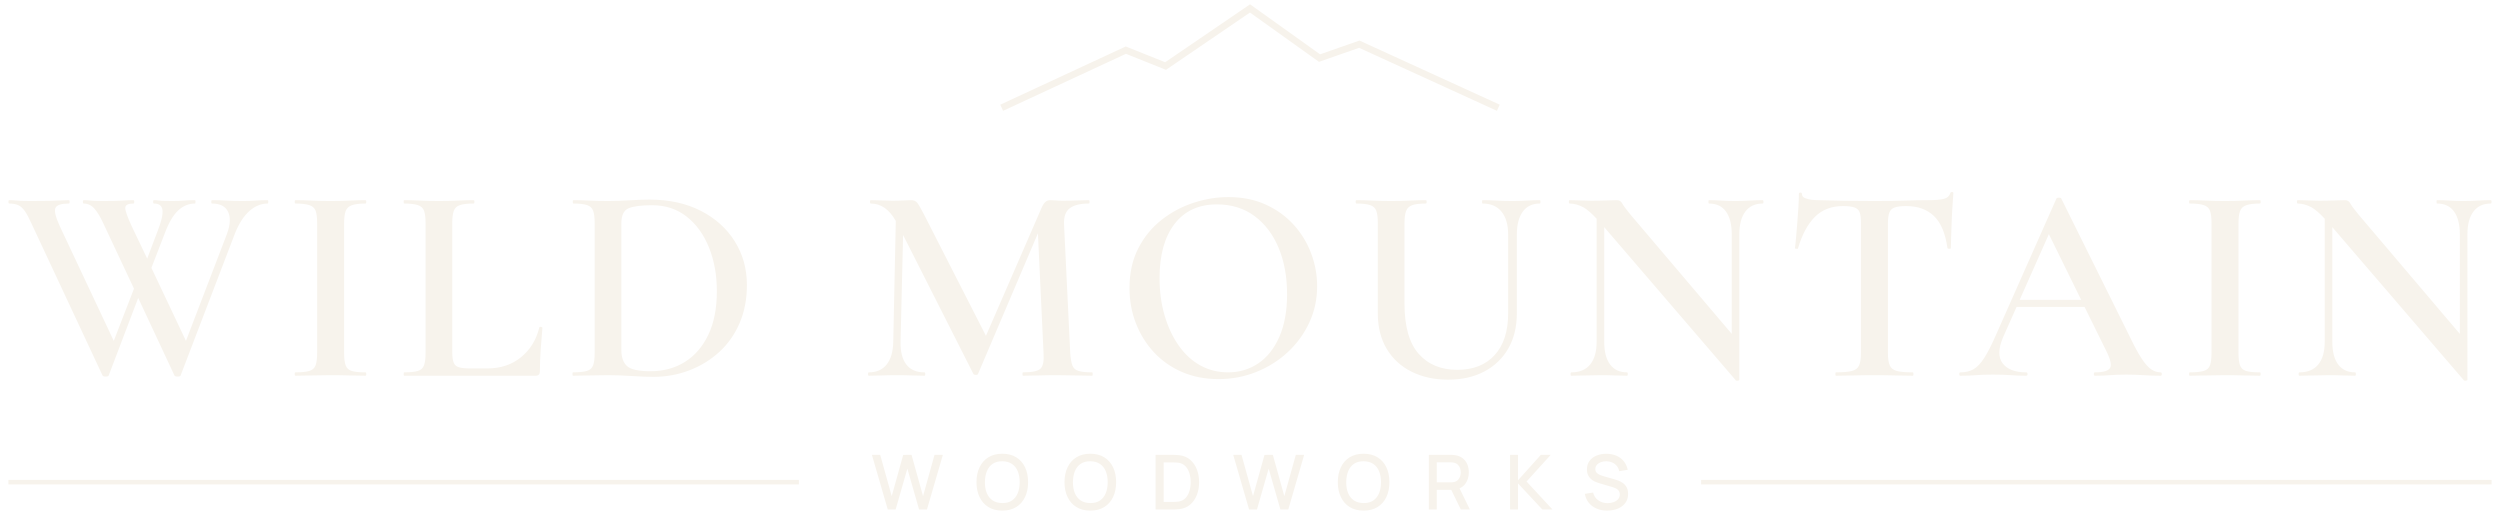
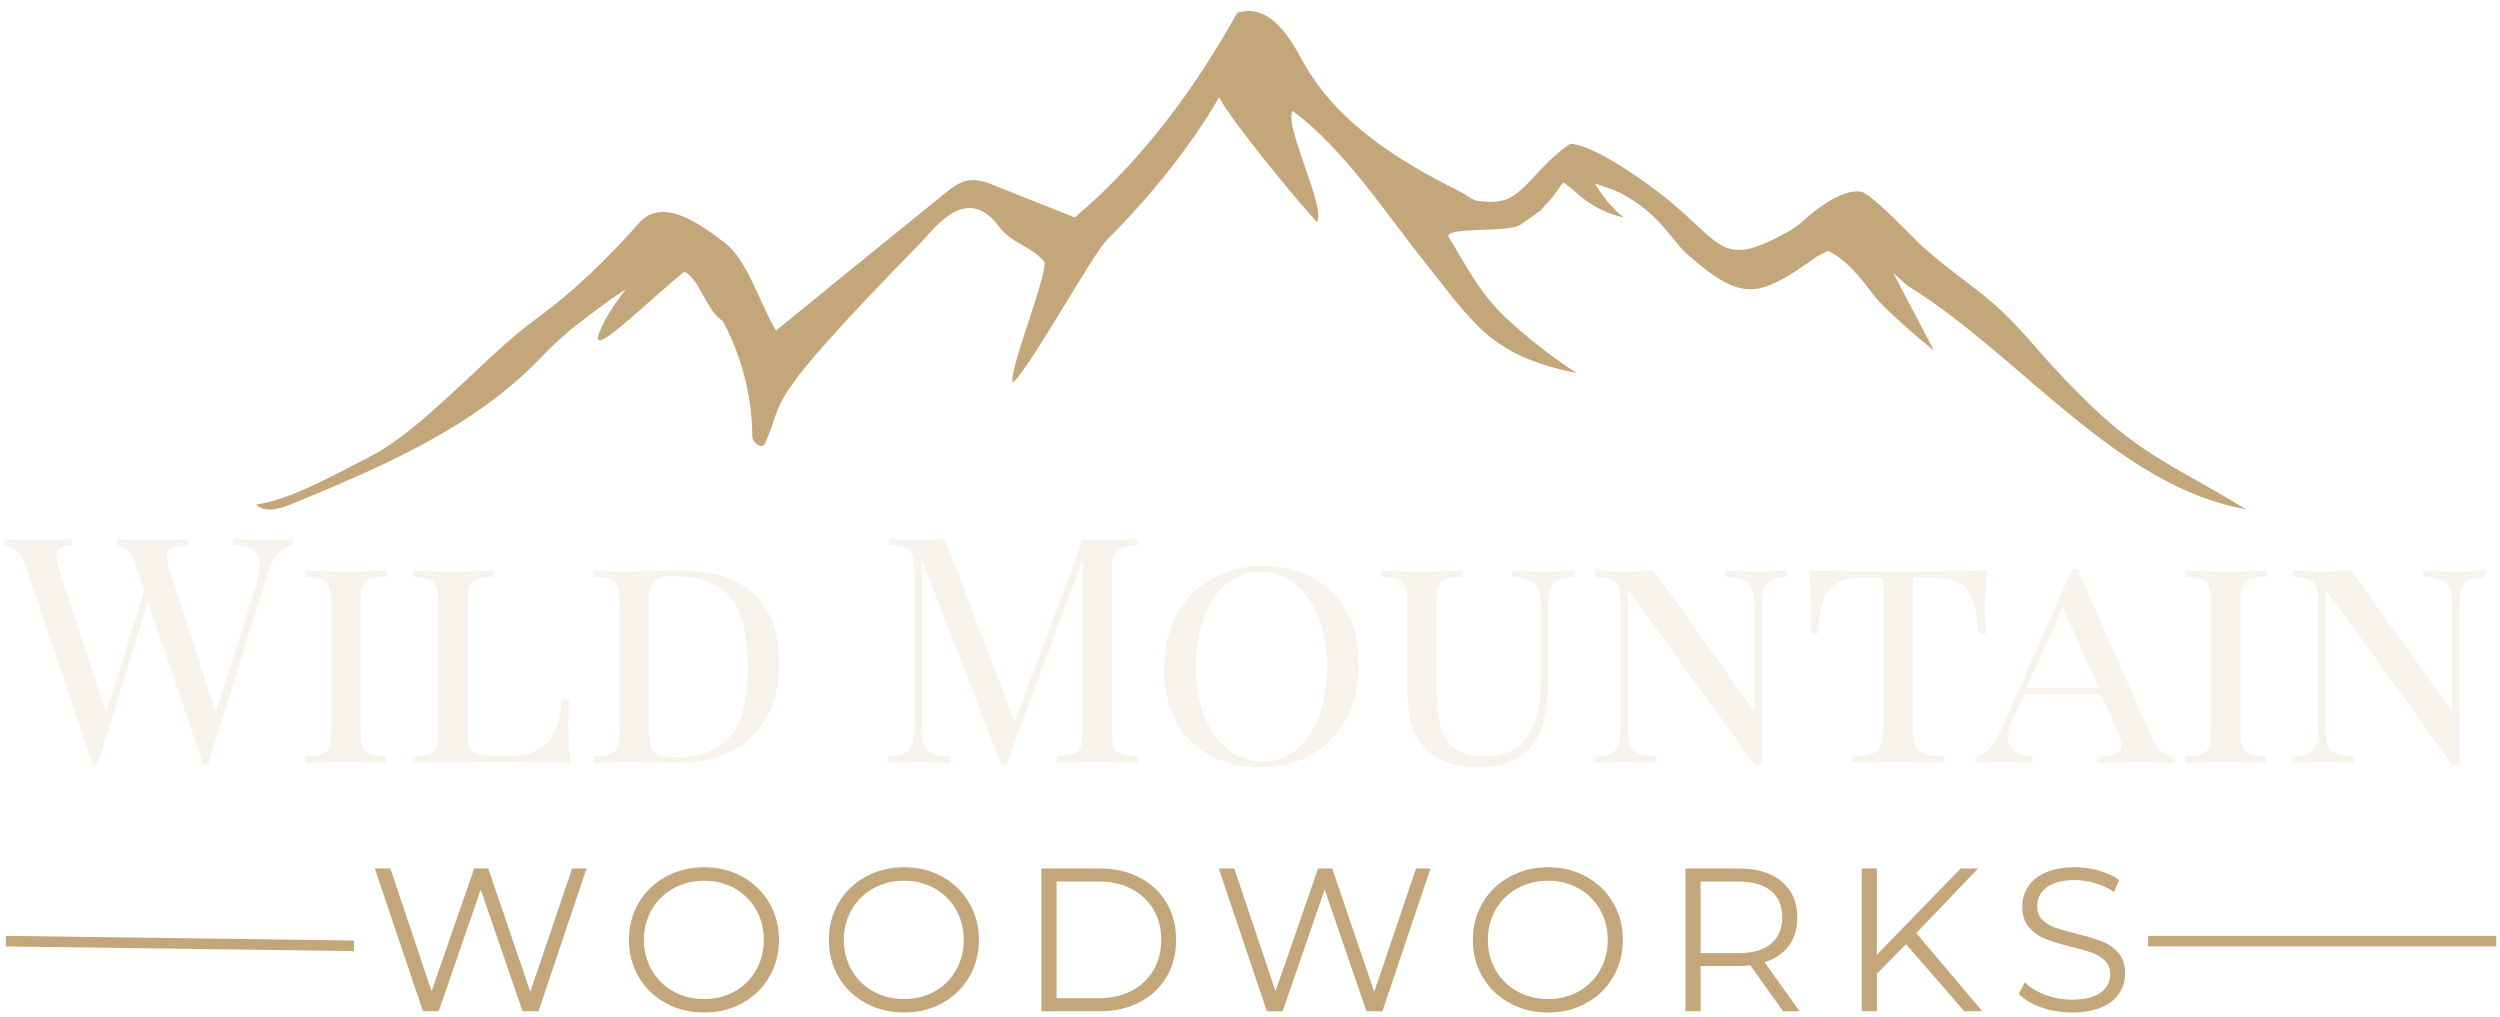
- <svg xmlns="http://www.w3.org/2000/svg" viewBox="-3 -3 890.00 184.78" role="img" aria-label="Wild Mountain Woodworks">
-   <path d="M353.60 35.36 L397.80 14.85 L411.94 20.51 L442.00 0.00 L466.75 17.68 L480.90 12.73 L530.40 35.36" fill="none" stroke="#F7F3EC" stroke-width="2.4" stroke-linejoin="miter" />
-   <path d="M0 168.65 L281.40 168.65" fill="none" stroke="#F7F3EC" stroke-width="1.6" stroke-linejoin="miter" />
-   <path d="M602.60 168.65 L884.00 168.65" fill="none" stroke="#F7F3EC" stroke-width="1.6" stroke-linejoin="miter" />
-   <path d="M92.3 68.26L92.3 68.26Q92.5 68.26 92.5 68.86Q92.5 69.46 92.3 69.46L92.3 69.46Q88.8 69.46 85.8 72.11Q82.8 74.76 80.7 79.96L80.7 79.96L61.3 130.66Q61.2 131.06 60.25 131.06Q59.3 131.06 59.1 130.66L59.1 130.66L46.2 103.06L35.7 130.66Q35.6 131.06 34.65 131.06Q33.7 131.06 33.5 130.66L33.5 130.66L8.2 76.56Q6.9 73.66 5.85 72.16Q4.8 70.66 3.55 70.06Q2.3 69.46 0.3 69.46L0.3 69.46Q0 69.46 0 68.86Q0 68.26 0.3 68.26L0.3 68.26Q1.6 68.26 2.45 68.36Q3.3 68.46 4.55 68.51Q5.8 68.56 7.9 68.56L7.9 68.56Q11.9 68.56 14.35 68.51Q16.8 68.46 18.5 68.36Q20.2 68.26 21.5 68.26L21.5 68.26Q21.8 68.26 21.8 68.86Q21.8 69.46 21.5 69.46L21.5 69.46Q17.5 69.46 16.75 71.01Q16 72.56 18.3 77.56L18.3 77.56L37.5 118.36L44.7 99.76L33.8 76.56Q32.2 73.06 30.6 71.26Q29 69.46 26.8 69.46L26.8 69.46Q26.5 69.46 26.5 68.86Q26.5 68.26 26.8 68.26L26.8 68.26Q27.9 68.26 28.75 68.36Q29.6 68.46 30.65 68.51Q31.7 68.56 33.6 68.56L33.6 68.56Q38.4 68.56 40.65 68.41Q42.9 68.26 44.5 68.26L44.5 68.26Q44.8 68.26 44.8 68.86Q44.8 69.46 44.5 69.46L44.5 69.46Q41.7 69.46 41.6 70.91Q41.5 72.36 43.9 77.56L43.9 77.56L49.4 89.06L53 79.56Q55.1 74.26 54.85 71.86Q54.6 69.46 51.8 69.46L51.8 69.46Q51.5 69.46 51.5 68.86Q51.5 68.26 51.8 68.26L51.8 68.26Q52.8 68.26 53.25 68.36Q53.7 68.46 54.7 68.51Q55.7 68.56 58.3 68.56Q60.9 68.56 62.5 68.41Q64.1 68.26 66.4 68.26L66.4 68.26Q66.6 68.26 66.6 68.86Q66.6 69.46 66.4 69.46L66.4 69.46Q63.1 69.46 60.45 71.91Q57.8 74.36 55.7 79.96L55.7 79.96L50.9 92.36L63.2 118.36L77.8 80.26Q79.6 75.36 78.2 72.41Q76.8 69.46 72.5 69.46L72.5 69.46Q72.2 69.46 72.2 68.86Q72.2 68.26 72.5 68.26L72.5 68.26Q75.1 68.26 77.45 68.41Q79.8 68.56 83.4 68.56L83.4 68.56Q86.2 68.56 88 68.41Q89.8 68.26 92.3 68.26M119.5 76.56L119.5 122.66Q119.5 125.56 120.05 127.06Q120.6 128.56 122.2 129.06Q123.8 129.56 127.1 129.56L127.1 129.56Q127.4 129.56 127.4 130.16Q127.4 130.76 127.1 130.76L127.1 130.76Q124.6 130.76 121.5 130.66Q118.4 130.56 114.6 130.56L114.6 130.56Q111.1 130.56 107.9 130.66Q104.7 130.76 102.2 130.76L102.2 130.76Q101.9 130.76 101.9 130.16Q101.9 129.56 102.2 129.56L102.2 129.56Q105.4 129.56 107.1 129.06Q108.8 128.56 109.35 127.06Q109.9 125.56 109.9 122.66L109.9 122.66L109.9 76.36Q109.9 73.46 109.35 72.01Q108.8 70.56 107.1 70.01Q105.4 69.46 102.2 69.46L102.2 69.46Q101.9 69.46 101.9 68.86Q101.9 68.26 102.2 68.26L102.2 68.26Q104.7 68.26 107.9 68.41Q111.1 68.56 114.6 68.56L114.6 68.56Q118.4 68.56 121.55 68.41Q124.7 68.26 127.1 68.26L127.1 68.26Q127.4 68.26 127.4 68.86Q127.4 69.46 127.1 69.46L127.1 69.46Q123.9 69.46 122.25 70.06Q120.6 70.66 120.05 72.16Q119.5 73.66 119.5 76.56L119.5 76.56M158 76.46L158 76.46L158 122.26Q158 124.76 158.5 126.06Q159 127.36 160.4 127.76Q161.8 128.16 164.5 128.16L164.5 128.16L170.5 128.16Q177.6 128.16 182.5 124.16Q187.4 120.16 189 113.56L189 113.56Q189.1 113.26 189.6 113.36Q190.1 113.46 190.1 113.76L190.1 113.76Q189.8 116.86 189.5 121.21Q189.2 125.56 189.2 129.26L189.2 129.26Q189.2 130.76 187.7 130.76L187.7 130.76L140.9 130.76Q140.7 130.76 140.7 130.16Q140.7 129.56 140.9 129.56L140.9 129.56Q144.1 129.56 145.75 129.06Q147.4 128.56 147.95 127.06Q148.5 125.56 148.5 122.66L148.5 122.66L148.5 76.36Q148.5 73.46 147.95 72.01Q147.4 70.56 145.75 70.01Q144.1 69.46 140.9 69.46L140.9 69.46Q140.7 69.46 140.7 68.86Q140.7 68.26 140.9 68.26L140.9 68.26Q143.3 68.26 146.5 68.41Q149.7 68.56 153.2 68.56L153.2 68.56Q156.9 68.56 160.05 68.41Q163.2 68.26 165.6 68.26L165.6 68.26Q165.9 68.26 165.9 68.86Q165.9 69.46 165.6 69.46L165.6 69.46Q162.4 69.46 160.75 70.01Q159.1 70.56 158.55 72.06Q158 73.56 158 76.46M229.6 131.16L229.6 131.16Q226.5 131.16 221.9 130.86Q217.3 130.56 213.5 130.56L213.5 130.56Q209.9 130.56 206.7 130.66Q203.5 130.76 201 130.76L201 130.76Q200.8 130.76 200.8 130.16Q200.8 129.56 201 129.56L201 129.56Q204.2 129.56 205.9 129.06Q207.6 128.56 208.15 127.06Q208.7 125.56 208.7 122.66L208.7 122.66L208.7 76.36Q208.7 73.46 208.15 72.01Q207.6 70.56 206 70.01Q204.4 69.46 201.1 69.46L201.1 69.46Q200.9 69.46 200.9 68.86Q200.9 68.26 201.1 68.26L201.1 68.26Q203.7 68.26 206.8 68.41Q209.9 68.56 213.5 68.56L213.5 68.56Q217 68.56 221.15 68.31Q225.3 68.06 228.2 68.06L228.2 68.06Q238.7 68.06 246.5 72.06Q254.3 76.06 258.6 82.96Q262.9 89.86 262.9 98.46L262.9 98.46Q262.9 105.96 260.3 112.01Q257.7 118.06 253.05 122.31Q248.4 126.56 242.35 128.86Q236.3 131.16 229.6 131.16M228.6 129.16L228.6 129.16Q235.5 129.16 240.8 125.86Q246.1 122.56 249.15 116.21Q252.2 109.86 252.2 100.66L252.2 100.66Q252.2 92.06 249.4 85.11Q246.6 78.16 241.45 74.11Q236.3 70.06 229.2 70.06L229.2 70.06Q223.3 70.06 220.75 71.16Q218.2 72.26 218.2 76.56L218.2 76.56L218.2 121.56Q218.2 125.46 220.2 127.31Q222.2 129.16 228.6 129.16M315 118.66L315 118.66L315.9 75.66Q312.4 69.46 307 69.46L307 69.46Q306.7 69.46 306.7 68.86Q306.7 68.26 307 68.26L307 68.26Q308.9 68.26 311.05 68.36Q313.2 68.46 314.7 68.46L314.7 68.46Q316.9 68.46 318.65 68.36Q320.4 68.26 321.4 68.26L321.4 68.26Q322.8 68.26 323.55 69.21Q324.3 70.16 326 73.46L326 73.46L348 116.56L367.9 70.76Q368.5 69.46 369.2 68.86Q369.9 68.26 370.9 68.26L370.9 68.26Q371.8 68.26 372.85 68.36Q373.9 68.46 375.4 68.46L375.4 68.46Q378.4 68.46 380.5 68.36Q382.6 68.26 384.6 68.26L384.6 68.26Q384.9 68.26 384.9 68.86Q384.9 69.46 384.6 69.46L384.6 69.46Q380 69.46 377.8 71.16Q375.6 72.86 375.8 76.96L375.8 76.96L378 122.66Q378.2 125.56 378.75 127.06Q379.3 128.56 380.95 129.06Q382.6 129.56 385.8 129.56L385.8 129.56Q386 129.56 386 130.16Q386 130.76 385.8 130.76L385.8 130.76Q383.2 130.76 380 130.66Q376.8 130.56 373.3 130.56Q369.8 130.56 366.75 130.66Q363.7 130.76 361.2 130.76L361.2 130.76Q361 130.76 361 130.16Q361 129.56 361.2 129.56L361.2 129.56Q366 129.56 367.4 128.26Q368.8 126.96 368.5 122.66L368.5 122.66L366.5 80.06L345.2 130.06Q345.1 130.46 344.4 130.46Q343.7 130.46 343.5 130.06L343.5 130.06L318.5 80.66L317.6 118.66Q317.5 123.96 319.65 126.76Q321.8 129.56 326.1 129.56L326.1 129.56Q326.4 129.56 326.4 130.16Q326.4 130.76 326.1 130.76L326.1 130.76Q323.9 130.76 321.6 130.66Q319.3 130.56 316.4 130.56L316.4 130.56Q313.4 130.56 310.95 130.66Q308.5 130.76 306.3 130.76L306.3 130.76Q306 130.76 306 130.16Q306 129.56 306.3 129.56L306.3 129.56Q310.4 129.56 312.65 126.76Q314.9 123.96 315 118.66M430.8 131.96L430.8 131.96Q423.6 131.96 417.75 129.41Q411.9 126.86 407.75 122.36Q403.6 117.86 401.35 112.01Q399.1 106.16 399.1 99.56L399.1 99.56Q399.1 91.46 402.25 85.36Q405.4 79.26 410.6 75.21Q415.8 71.16 422 69.16Q428.2 67.16 434.3 67.16L434.3 67.16Q441.7 67.16 447.55 69.81Q453.4 72.46 457.5 76.96Q461.6 81.46 463.75 87.16Q465.9 92.86 465.9 98.86L465.9 98.86Q465.9 105.86 463.1 111.86Q460.3 117.86 455.45 122.36Q450.6 126.86 444.25 129.41Q437.9 131.96 430.8 131.96M434.2 129.56L434.2 129.56Q440.2 129.56 444.95 126.36Q449.7 123.16 452.45 116.91Q455.2 110.66 455.2 101.76L455.2 101.76Q455.2 92.46 452.2 85.26Q449.2 78.06 443.6 73.91Q438 69.76 430.2 69.76L430.2 69.76Q420.5 69.76 415.15 76.71Q409.8 83.66 409.8 95.96L409.8 95.96Q409.8 103.16 411.6 109.31Q413.4 115.46 416.65 120.06Q419.9 124.66 424.35 127.11Q428.8 129.56 434.2 129.56M533.9 108.56L533.9 80.46Q533.9 75.26 531.55 72.36Q529.2 69.46 524.8 69.46L524.8 69.46Q524.6 69.46 524.6 68.86Q524.6 68.26 524.8 68.26L524.8 68.26Q527.3 68.26 529.85 68.41Q532.4 68.56 535.4 68.56L535.4 68.56Q538 68.56 540.55 68.41Q543.1 68.26 545.2 68.26L545.2 68.26Q545.4 68.26 545.4 68.86Q545.4 69.46 545.2 69.46L545.2 69.46Q541.2 69.46 539.1 72.36Q537 75.26 537 80.46L537 80.46L537 108.46Q537 115.76 533.95 121.06Q530.9 126.36 525.4 129.26Q519.9 132.16 512.5 132.16L512.5 132.16Q505.2 132.16 499.5 129.31Q493.8 126.46 490.65 121.16Q487.5 115.86 487.5 108.56L487.5 108.56L487.5 76.36Q487.5 73.46 486.95 72.01Q486.4 70.56 484.75 70.01Q483.1 69.46 479.9 69.46L479.9 69.46Q479.6 69.46 479.6 68.86Q479.6 68.26 479.9 68.26L479.9 68.26Q482.4 68.26 485.55 68.41Q488.7 68.56 492.2 68.56L492.2 68.56Q495.9 68.56 499 68.41Q502.1 68.26 504.6 68.26L504.6 68.26Q504.9 68.26 504.9 68.86Q504.9 69.46 504.6 69.46L504.6 69.46Q501.3 69.46 499.7 70.06Q498.1 70.66 497.55 72.16Q497 73.66 497 76.56L497 76.56L497 105.06Q497 117.26 502.05 122.96Q507.1 128.66 515.8 128.66L515.8 128.66Q524.3 128.66 529.1 123.41Q533.9 118.16 533.9 108.56L533.9 108.56M565.4 118.66L565.4 118.66L565.4 74.86Q562.8 72.06 560.8 70.86L560.8 70.86Q558.2 69.46 555.8 69.46L555.8 69.46Q555.5 69.46 555.5 68.86Q555.5 68.26 555.8 68.26L555.8 68.26Q557.7 68.26 559.7 68.36Q561.7 68.46 563.4 68.46L563.4 68.46Q566.4 68.46 568.85 68.36Q571.3 68.26 572.6 68.26Q573.9 68.26 574.5 69.41Q575.1 70.56 577.5 73.46L577.5 73.46L613.5 115.86L613.5 80.46Q613.5 75.16 611.45 72.31Q609.4 69.46 605.4 69.46L605.4 69.46Q605.2 69.46 605.2 68.86Q605.2 68.26 605.4 68.26L605.4 68.26Q607.5 68.26 609.8 68.41Q612.1 68.56 614.8 68.56L614.8 68.56Q617.4 68.56 619.9 68.41Q622.4 68.26 624.5 68.26L624.5 68.26Q624.8 68.26 624.8 68.86Q624.8 69.46 624.5 69.46L624.5 69.46Q620.5 69.46 618.35 72.31Q616.2 75.16 616.2 80.46L616.2 80.46L616.2 132.16Q616.2 132.46 615.7 132.51Q615.2 132.56 615 132.46L615 132.46L568.1 77.86L568.1 118.66Q568.1 123.96 570.2 126.76Q572.3 129.56 576.2 129.56L576.2 129.56Q576.5 129.56 576.5 130.16Q576.5 130.76 576.2 130.76L576.2 130.76Q574.1 130.76 571.85 130.66Q569.6 130.56 566.9 130.56L566.9 130.56Q564 130.56 561.35 130.66Q558.7 130.76 556.4 130.76L556.4 130.76Q556.1 130.76 556.1 130.16Q556.1 129.56 556.4 129.56L556.4 129.56Q560.8 129.56 563.1 126.76Q565.4 123.96 565.4 118.66M653.1 70.36L653.1 70.36Q647 70.36 643.15 74.16Q639.3 77.96 637.1 85.36L637.1 85.36Q637.1 85.46 637.1 85.46L637.1 85.46Q637 85.66 636.6 85.56L636.6 85.56Q636 85.56 636 85.36L636 85.36Q636.2 83.96 636.4 81.51Q636.6 79.06 636.85 76.16Q637.1 73.26 637.25 70.51Q637.4 67.76 637.4 66.06L637.4 66.06Q637.4 65.56 637.95 65.56Q638.5 65.56 638.5 66.06L638.5 66.06Q638.5 67.06 639.55 67.51Q640.6 67.96 641.9 68.11Q643.2 68.26 644.1 68.26L644.1 68.26Q652.7 68.56 664.2 68.56L664.2 68.56Q671.3 68.56 675.45 68.41Q679.6 68.26 683.5 68.26L683.5 68.26Q687.1 68.26 688.95 67.81Q690.8 67.36 691.3 65.76L691.3 65.76Q691.4 65.36 691.9 65.36Q692.4 65.36 692.4 65.76L692.4 65.76Q692.3 67.36 692.1 70.11Q691.9 72.86 691.8 75.91Q691.7 78.96 691.6 81.51Q691.5 84.06 691.5 85.36L691.5 85.36Q691.5 85.56 690.95 85.56Q690.4 85.56 690.3 85.36L690.3 85.36Q689.2 77.46 685.5 73.91Q681.8 70.36 675.6 70.36L675.6 70.36Q672.9 70.36 671.5 70.86Q670.1 71.36 669.6 72.71Q669.1 74.06 669.1 76.56L669.1 76.56L669.1 122.66Q669.1 125.56 669.75 127.06Q670.4 128.56 672.25 129.06Q674.1 129.56 677.9 129.56L677.9 129.56Q678.2 129.56 678.2 130.16Q678.2 130.76 677.9 130.76L677.9 130.76Q675.2 130.76 671.75 130.66Q668.3 130.56 664.2 130.56L664.2 130.56Q660.3 130.56 656.9 130.66Q653.5 130.76 650.6 130.76L650.6 130.76Q650.4 130.76 650.4 130.16Q650.4 129.56 650.6 129.56L650.6 129.56Q654.4 129.56 656.3 129.06Q658.2 128.56 658.85 127.06Q659.5 125.56 659.5 122.66L659.5 122.66L659.5 76.36Q659.5 73.86 659.05 72.61Q658.6 71.36 657.2 70.86Q655.8 70.36 653.1 70.36M766.2 129.56L766.2 129.56Q766.6 129.56 766.6 130.16Q766.6 130.76 766.2 130.76L766.2 130.76Q763.2 130.76 760.05 130.56Q756.9 130.36 754 130.36L754 130.36Q750.7 130.36 748.25 130.56Q745.8 130.76 742.8 130.76L742.8 130.76Q742.4 130.76 742.4 130.16Q742.4 129.56 742.8 129.56L742.8 129.56Q747.3 129.56 748.2 127.96Q749.1 126.36 746.7 121.66L746.7 121.66L739.1 106.26L714.9 106.26L710.1 117.06Q707.5 123.16 709.95 126.36Q712.4 129.56 718.3 129.56L718.3 129.56Q718.8 129.56 718.8 130.16Q718.8 130.76 718.3 130.76L718.3 130.76Q715.3 130.76 712.8 130.56Q710.3 130.36 706.5 130.36Q702.7 130.36 700.45 130.56Q698.2 130.76 694.9 130.76L694.9 130.76Q694.5 130.76 694.5 130.16Q694.5 129.56 694.9 129.56L694.9 129.56Q697.6 129.56 699.55 128.46Q701.5 127.36 703.4 124.41Q705.3 121.46 707.6 116.16L707.6 116.16L729.1 67.66Q729.3 67.36 730 67.36Q730.7 67.36 730.8 67.66L730.8 67.66L755.3 117.06Q757.6 121.86 759.4 124.61Q761.2 127.36 762.8 128.46Q764.4 129.56 766.2 129.56M716 103.76L737.9 103.76L726.4 80.36L716 103.76M793.9 76.56L793.9 122.66Q793.9 125.56 794.45 127.06Q795 128.56 796.6 129.06Q798.2 129.56 801.5 129.56L801.5 129.56Q801.8 129.56 801.8 130.16Q801.8 130.76 801.5 130.76L801.5 130.76Q799 130.76 795.9 130.66Q792.8 130.56 789 130.56L789 130.56Q785.5 130.56 782.3 130.66Q779.1 130.76 776.6 130.76L776.6 130.76Q776.3 130.76 776.3 130.16Q776.3 129.56 776.6 129.56L776.6 129.56Q779.8 129.56 781.5 129.06Q783.2 128.56 783.75 127.06Q784.3 125.56 784.3 122.66L784.3 122.66L784.3 76.36Q784.3 73.46 783.75 72.01Q783.2 70.56 781.5 70.01Q779.8 69.46 776.6 69.46L776.6 69.46Q776.3 69.46 776.3 68.86Q776.3 68.26 776.6 68.26L776.6 68.26Q779.1 68.26 782.3 68.41Q785.5 68.56 789 68.56L789 68.56Q792.8 68.56 795.95 68.41Q799.1 68.26 801.5 68.26L801.5 68.26Q801.8 68.26 801.8 68.86Q801.8 69.46 801.5 69.46L801.5 69.46Q798.3 69.46 796.65 70.06Q795 70.66 794.45 72.16Q793.9 73.66 793.9 76.56L793.9 76.56M824.6 118.66L824.6 118.66L824.6 74.86Q822 72.06 820 70.86L820 70.86Q817.4 69.46 815 69.46L815 69.46Q814.7 69.46 814.7 68.86Q814.7 68.26 815 68.26L815 68.26Q816.9 68.26 818.9 68.36Q820.9 68.46 822.6 68.46L822.6 68.46Q825.6 68.46 828.05 68.36Q830.5 68.26 831.8 68.26Q833.1 68.26 833.7 69.41Q834.3 70.56 836.7 73.46L836.7 73.46L872.7 115.86L872.7 80.46Q872.7 75.16 870.65 72.31Q868.6 69.46 864.6 69.46L864.6 69.46Q864.4 69.46 864.4 68.86Q864.4 68.26 864.6 68.26L864.6 68.26Q866.7 68.26 869 68.41Q871.3 68.56 874 68.56L874 68.56Q876.6 68.56 879.1 68.41Q881.6 68.26 883.7 68.26L883.7 68.26Q884 68.26 884 68.86Q884 69.46 883.7 69.46L883.7 69.46Q879.7 69.46 877.55 72.31Q875.4 75.16 875.4 80.46L875.4 80.46L875.4 132.16Q875.4 132.46 874.9 132.51Q874.4 132.56 874.2 132.46L874.2 132.46L827.3 77.86L827.3 118.66Q827.3 123.96 829.4 126.76Q831.5 129.56 835.4 129.56L835.4 129.56Q835.7 129.56 835.7 130.16Q835.7 130.76 835.4 130.76L835.4 130.76Q833.3 130.76 831.05 130.66Q828.8 130.56 826.1 130.56L826.1 130.56Q823.2 130.56 820.55 130.66Q817.9 130.76 815.6 130.76L815.6 130.76Q815.3 130.76 815.3 130.16Q815.3 129.56 815.6 129.56L815.6 129.56Q820 129.56 822.3 126.76Q824.6 123.96 824.6 118.66" fill="#F7F3EC" />
-   <path d="M315.85 178.37L313.04 178.37L307.4 158.93L310.35 158.93L314.45 173.63L318.54 158.95L321.51 158.93L325.6 173.63L329.69 158.93L332.66 158.93L327 178.37L324.19 178.37L320.02 163.83L315.85 178.37M353.82 178.78L353.82 178.78Q350.91 178.78 348.86 177.5Q346.8 176.23 345.72 173.94Q344.63 171.66 344.63 168.65L344.63 168.65Q344.63 165.64 345.72 163.36Q346.8 161.08 348.86 159.8Q350.91 158.53 353.82 158.53L353.82 158.53Q356.73 158.53 358.79 159.8Q360.84 161.08 361.92 163.36Q363 165.64 363 168.65L363 168.65Q363 171.66 361.92 173.94Q360.84 176.23 358.79 177.5Q356.73 178.78 353.82 178.78M353.82 176.09L353.82 176.09Q355.89 176.12 357.26 175.18Q358.63 174.24 359.32 172.56Q360.01 170.88 360.01 168.65L360.01 168.65Q360.01 166.42 359.32 164.76Q358.63 163.09 357.26 162.16Q355.89 161.23 353.82 161.21L353.82 161.21Q351.76 161.19 350.39 162.12Q349.02 163.05 348.33 164.74Q347.64 166.42 347.63 168.65L347.63 168.65Q347.61 170.88 348.3 172.55Q348.99 174.21 350.38 175.15Q351.76 176.08 353.82 176.09M385.16 178.78L385.16 178.78Q382.24 178.78 380.19 177.5Q378.14 176.23 377.05 173.94Q375.96 171.66 375.96 168.65L375.96 168.65Q375.96 165.64 377.05 163.36Q378.14 161.08 380.19 159.8Q382.24 158.53 385.16 158.53L385.16 158.53Q388.06 158.53 390.12 159.8Q392.18 161.08 393.26 163.36Q394.34 165.64 394.34 168.65L394.34 168.65Q394.34 171.66 393.26 173.94Q392.18 176.23 390.12 177.5Q388.06 178.78 385.16 178.78M385.16 176.09L385.16 176.09Q387.22 176.12 388.59 175.18Q389.96 174.24 390.65 172.56Q391.34 170.88 391.34 168.65L391.34 168.65Q391.34 166.42 390.65 164.76Q389.96 163.09 388.59 162.16Q387.22 161.23 385.16 161.21L385.16 161.21Q383.09 161.19 381.72 162.12Q380.35 163.05 379.66 164.74Q378.98 166.42 378.96 168.65L378.96 168.65Q378.95 170.88 379.64 172.55Q380.33 174.21 381.71 175.15Q383.09 176.08 385.16 176.09M414.47 178.37L408.38 178.37L408.38 158.93L414.47 158.93Q414.74 158.93 415.47 158.95Q416.21 158.96 416.88 159.05L416.88 159.05Q419.16 159.34 420.72 160.69Q422.28 162.04 423.08 164.11Q423.88 166.18 423.88 168.65L423.88 168.65Q423.88 171.14 423.08 173.21Q422.28 175.28 420.72 176.62Q419.16 177.97 416.88 178.25L416.88 178.25Q416.21 178.34 415.47 178.36Q414.74 178.37 414.47 178.37L414.47 178.37M411.27 161.62L411.27 175.69L414.47 175.69Q414.93 175.69 415.56 175.66Q416.19 175.63 416.68 175.55L416.68 175.55Q418.17 175.27 419.09 174.26Q420.02 173.26 420.45 171.78Q420.88 170.31 420.88 168.65L420.88 168.65Q420.88 166.94 420.43 165.47Q419.99 164.01 419.06 163.02Q418.14 162.02 416.68 161.75L416.68 161.75Q416.19 161.66 415.55 161.64Q414.91 161.62 414.47 161.62L414.47 161.62L411.27 161.62M444.48 178.37L441.67 178.37L436.03 158.93L438.98 158.93L443.07 173.63L447.16 158.95L450.13 158.93L454.22 173.63L458.31 158.93L461.28 158.93L455.63 178.37L452.82 178.37L448.65 163.83L444.48 178.37M482.45 178.78L482.45 178.78Q479.54 178.78 477.48 177.5Q475.43 176.23 474.35 173.94Q473.26 171.66 473.26 168.65L473.26 168.65Q473.26 165.64 474.35 163.36Q475.43 161.08 477.48 159.8Q479.54 158.53 482.45 158.53L482.45 158.53Q485.36 158.53 487.41 159.8Q489.47 161.08 490.55 163.36Q491.63 165.64 491.63 168.65L491.63 168.65Q491.63 171.66 490.55 173.94Q489.47 176.23 487.41 177.5Q485.36 178.78 482.45 178.78M482.45 176.09L482.45 176.09Q484.52 176.12 485.89 175.18Q487.26 174.24 487.95 172.56Q488.64 170.88 488.64 168.65L488.64 168.65Q488.64 166.42 487.95 164.76Q487.26 163.09 485.89 162.16Q484.52 161.23 482.45 161.21L482.45 161.21Q480.39 161.19 479.02 162.12Q477.65 163.05 476.96 164.74Q476.27 166.42 476.26 168.65L476.26 168.65Q476.24 170.88 476.93 172.55Q477.62 174.21 479 175.15Q480.39 176.08 482.45 176.09M508.49 178.37L505.67 178.37L505.67 158.93L513.53 158.93Q513.81 158.93 514.23 158.95Q514.65 158.97 515.03 159.04L515.03 159.04Q516.65 159.3 517.73 160.15Q518.82 161 519.36 162.29Q519.9 163.59 519.9 165.16L519.9 165.16Q519.9 167.48 518.71 169.15L518.71 169.15Q517.92 170.29 516.59 170.84L516.59 170.84L520.27 178.37L517.04 178.37L513.65 171.39L508.49 171.39L508.49 178.37M508.49 161.59L508.49 168.72L513.42 168.72Q513.69 168.72 514.02 168.69Q514.35 168.67 514.65 168.6L514.65 168.6Q515.51 168.4 516.04 167.85Q516.57 167.3 516.8 166.59Q517.03 165.87 517.03 165.16Q517.03 164.44 516.8 163.73Q516.57 163.02 516.04 162.48Q515.51 161.93 514.65 161.73L514.65 161.73Q514.35 161.65 514.02 161.62Q513.69 161.59 513.42 161.59L513.42 161.59L508.49 161.59M537.4 178.37L534.58 178.37L534.58 158.93L537.4 158.93L537.4 168L545.54 158.93L549.05 158.93L540.45 168.42L549.68 178.37L546.06 178.37L537.4 169.08L537.4 178.37M569.15 178.78L569.15 178.78Q567.06 178.78 565.38 178.05Q563.7 177.33 562.61 175.99Q561.52 174.65 561.2 172.8L561.2 172.8L564.14 172.35Q564.59 174.13 566 175.12Q567.42 176.12 569.31 176.12L569.31 176.12Q570.49 176.12 571.47 175.75Q572.46 175.37 573.06 174.68Q573.66 173.98 573.66 173.01L573.66 173.01Q573.66 172.49 573.48 172.08Q573.29 171.68 572.98 171.37Q572.66 171.07 572.21 170.85Q571.76 170.62 571.22 170.46L571.22 170.46L566.23 168.99Q565.5 168.77 564.75 168.43Q563.99 168.08 563.37 167.52Q562.74 166.96 562.35 166.13Q561.95 165.3 561.95 164.12L561.95 164.12Q561.95 162.32 562.88 161.07Q563.8 159.82 565.38 159.18Q566.96 158.54 568.92 158.54L568.92 158.54Q570.89 158.57 572.45 159.24Q574.01 159.92 575.04 161.18Q576.08 162.44 576.47 164.24L576.47 164.24L573.44 164.75Q573.24 163.66 572.58 162.87Q571.92 162.08 570.96 161.65Q570 161.23 568.88 161.21L568.88 161.21Q567.8 161.19 566.9 161.54Q566 161.89 565.47 162.52Q564.94 163.16 564.94 163.98L564.94 163.98Q564.94 164.79 565.41 165.29Q565.88 165.79 566.58 166.08Q567.27 166.37 567.96 166.56L567.96 166.56L571.55 167.57Q572.23 167.76 573.09 168.08Q573.94 168.4 574.75 168.96Q575.55 169.53 576.08 170.47Q576.6 171.41 576.6 172.82L576.6 172.82Q576.6 174.29 576.01 175.41Q575.41 176.52 574.38 177.27Q573.35 178.02 572 178.4Q570.65 178.78 569.15 178.78" fill="#F7F3EC" />
+ <svg xmlns="http://www.w3.org/2000/svg" viewBox="-1 -1 664.28 270.04" role="img" aria-label="Wild Mountain Woodworks">
+   <path d="M502.02 71.45L512.90 92.17C512.90 92.17 500.17 81.99 496.31 76.72C493.32 72.68 489.37 67.85 484.81 65.66C483.49 66.27 482.35 66.80 481.91 67.06C466.11 78.38 461.90 79.35 447.32 66.54C442.76 62.50 440.21 55.74 429.24 50.12C428.36 49.68 425.55 48.63 422.75 47.75C424.59 50.82 427.31 54.33 430.47 56.79C425.38 55.65 421.17 53.28 417.74 50.12C416.43 48.89 415.29 48.10 414.41 47.49C413.09 48.89 411.86 51.26 410.63 52.40C409.75 53.19 409.05 54.07 408.35 54.95C406.59 56.18 404.49 57.67 403.00 58.72C399.92 61.01 381.84 58.99 384.04 62.24C386.32 65.48 390.62 74.52 396.94 81.28C397.73 82.07 404.75 89.45 417.92 98.14C406.86 95.85 398.96 92.61 392.29 86.20C386.93 81.02 382.63 74.96 377.98 69.17C367.09 55.56 356.38 38.79 342.43 28.44C340.23 32.83 351.20 53.63 349.01 58.02C344.62 53.63 325.66 30.46 322.94 24.84C315.39 38.01 303.89 52.05 293.18 62.67C289.23 66.62 272.55 97.00 268.16 100.59C266.50 98.84 278.08 70.13 276.41 68.38C272.11 63.99 269.30 64.34 265.00 59.95C256.14 47.05 247.45 59.60 243.50 63.64C199.78 108.41 208.12 104.19 202.24 116.92C201.54 118.50 198.90 116.66 198.90 114.90C198.82 104.28 196.09 93.66 191.09 84.36C186.52 81.46 185.12 73.38 180.82 71.19C171.34 78.83 155.27 94.98 158.17 87.52C159.66 83.65 162.39 79.53 165.37 75.84C160.28 79.00 155.36 82.95 151.94 85.58C148.69 88.04 145.79 90.85 142.98 93.75C125.08 112.62 100.41 123.07 76.36 132.99C73.29 134.22 69.43 135.36 67.05 133.08C75.92 131.67 85.05 126.67 97.43 120.26C111.65 112.97 128.41 93.13 141.32 83.83C151.50 76.45 160.54 67.59 168.88 58.20C175.29 51.00 185.73 59.08 191.62 63.55C197.76 68.20 201.10 80.32 205.22 86.81C218.21 76.19 236.65 61.27 249.73 50.65C251.66 49.07 253.77 47.40 256.22 46.96C258.86 46.52 261.40 47.49 263.86 48.54C270.80 51.26 277.64 54.07 284.58 56.79C302.48 41.61 316.27 22.91 327.77 2.37C335.93 0.00 341.02 7.63 345.06 15.09C354.01 31.60 370.96 41.95 386.84 49.86C388.51 50.65 389.92 52.14 391.76 52.40C395.45 52.84 398.78 52.84 401.77 50.56C406.42 47.05 409.58 41.61 416.25 37.22C421.78 37.22 435.56 46.61 442.41 52.23C456.98 64.25 456.63 70.31 474.10 60.57C475.50 59.77 476.82 58.90 477.96 57.84C481.73 54.33 488.67 49.15 493.50 49.94C496.39 50.47 507.63 62.58 509.91 64.60C522.99 75.93 527.12 76.63 538.53 89.71C564.52 119.56 571.54 119.56 595.77 134.30C561.88 128.51 535.72 93.49 506.49 75.31C505.96 75.14 504.21 73.47 502.02 71.45ZM502.02 71.45" fill="#C3A67A" />
+   <path d="M154.86 229.77L142.07 267.71L137.85 267.71L126.74 235.35L115.57 267.71L111.39 267.71L98.60 229.77L102.72 229.77L113.68 262.40L125.00 229.77L128.74 229.77L139.91 262.55L151.02 229.77ZM154.86 229.77" fill="#C3A67A" />
+   <path d="M186.09 268.04C182.33 268.04 178.92 267.20 175.87 265.52C172.81 263.84 170.43 261.53 168.71 258.60C166.99 255.68 166.13 252.39 166.13 248.74C166.13 245.09 166.99 241.80 168.71 238.88C170.43 235.96 172.81 233.66 175.87 231.98C178.92 230.29 182.33 229.44 186.09 229.44C189.84 229.44 193.23 230.28 196.24 231.94C199.26 233.60 201.64 235.91 203.37 238.85C205.11 241.79 205.98 245.09 205.98 248.74C205.98 252.39 205.11 255.69 203.37 258.63C201.64 261.58 199.26 263.89 196.24 265.55C193.23 267.21 189.84 268.04 186.09 268.04ZM186.09 264.46C189.09 264.46 191.79 263.78 194.21 262.43C196.64 261.08 198.53 259.19 199.90 256.79C201.27 254.38 201.96 251.70 201.96 248.74C201.96 245.77 201.27 243.09 199.90 240.69C198.53 238.29 196.64 236.41 194.21 235.05C191.79 233.70 189.09 233.02 186.09 233.02C183.09 233.02 180.37 233.70 177.93 235.05C175.49 236.41 173.58 238.29 172.18 240.69C170.79 243.09 170.10 245.77 170.10 248.74C170.10 251.70 170.79 254.38 172.18 256.79C173.58 259.19 175.49 261.08 177.93 262.43C180.37 263.78 183.09 264.46 186.09 264.46ZM186.09 264.46" fill="#C3A67A" />
+   <path d="M239.21 268.04C235.45 268.04 232.04 267.20 228.99 265.52C225.93 263.84 223.55 261.53 221.83 258.60C220.11 255.68 219.25 252.39 219.25 248.74C219.25 245.09 220.11 241.80 221.83 238.88C223.55 235.96 225.93 233.66 228.99 231.98C232.04 230.29 235.45 229.44 239.21 229.44C242.96 229.44 246.35 230.28 249.36 231.94C252.38 233.60 254.76 235.91 256.49 238.85C258.23 241.79 259.10 245.09 259.10 248.74C259.10 252.39 258.23 255.69 256.49 258.63C254.76 261.58 252.38 263.89 249.36 265.55C246.35 267.21 242.96 268.04 239.21 268.04ZM239.21 264.46C242.21 264.46 244.91 263.78 247.33 262.43C249.76 261.08 251.65 259.19 253.02 256.79C254.39 254.38 255.08 251.70 255.08 248.74C255.08 245.77 254.39 243.09 253.02 240.69C251.65 238.29 249.76 236.41 247.33 235.05C244.91 233.70 242.21 233.02 239.21 233.02C236.21 233.02 233.49 233.70 231.05 235.05C228.61 236.41 226.70 238.29 225.30 240.69C223.91 243.09 223.22 245.77 223.22 248.74C223.22 251.70 223.91 254.38 225.30 256.79C226.70 259.19 228.61 261.08 231.05 262.43C233.49 263.78 236.21 264.46 239.21 264.46ZM239.21 264.46" fill="#C3A67A" />
+   <path d="M275.73 229.77L291.19 229.77C295.19 229.77 298.74 230.58 301.81 232.18C304.88 233.78 307.27 236.02 308.97 238.90C310.66 241.77 311.51 245.05 311.51 248.74C311.51 252.43 310.66 255.71 308.97 258.59C307.27 261.45 304.88 263.69 301.81 265.30C298.74 266.91 295.19 267.71 291.19 267.71L275.73 267.71ZM290.97 264.24C294.29 264.24 297.19 263.59 299.69 262.27C302.19 260.95 304.12 259.12 305.50 256.79C306.87 254.46 307.56 251.77 307.56 248.74C307.56 245.70 306.87 243.02 305.50 240.69C304.12 238.36 302.19 236.54 299.69 235.23C297.19 233.91 294.29 233.24 290.97 233.24L279.75 233.24L279.75 264.24ZM290.97 264.24" fill="#C3A67A" />
+   <path d="M379.10 229.77L366.31 267.71L362.09 267.71L350.98 235.35L339.81 267.71L335.63 267.71L322.84 229.77L326.96 229.77L337.92 262.40L349.24 229.77L352.98 229.77L364.15 262.55L375.26 229.77ZM379.10 229.77" fill="#C3A67A" />
+   <path d="M410.33 268.04C406.57 268.04 403.16 267.20 400.11 265.52C397.05 263.84 394.67 261.53 392.95 258.60C391.23 255.68 390.37 252.39 390.37 248.74C390.37 245.09 391.23 241.80 392.95 238.88C394.67 235.96 397.05 233.66 400.11 231.98C403.16 230.29 406.57 229.44 410.33 229.44C414.09 229.44 417.47 230.28 420.48 231.94C423.50 233.60 425.88 235.91 427.61 238.85C429.35 241.79 430.22 245.09 430.22 248.74C430.22 252.39 429.35 255.69 427.61 258.63C425.88 261.58 423.50 263.89 420.48 265.55C417.47 267.21 414.09 268.04 410.33 268.04ZM410.33 264.46C413.33 264.46 416.03 263.78 418.45 262.43C420.88 261.08 422.77 259.19 424.14 256.79C425.51 254.38 426.20 251.70 426.20 248.74C426.20 245.77 425.51 243.09 424.14 240.69C422.77 238.29 420.88 236.41 418.45 235.05C416.03 233.70 413.33 233.02 410.33 233.02C407.33 233.02 404.61 233.70 402.17 235.05C399.73 236.41 397.82 238.29 396.42 240.69C395.03 243.09 394.34 245.77 394.34 248.74C394.34 251.70 395.03 254.38 396.42 256.79C397.82 259.19 399.73 261.08 402.17 262.43C404.61 263.78 407.33 264.46 410.33 264.46ZM410.33 264.46" fill="#C3A67A" />
+   <path d="M472.78 267.71L464.10 255.51C463.12 255.62 462.11 255.68 461.06 255.68L450.87 255.68L450.87 267.71L446.85 267.71L446.85 229.77L461.06 229.77C465.90 229.77 469.69 230.93 472.43 233.24C475.18 235.55 476.56 238.73 476.56 242.77C476.56 245.74 475.81 248.25 474.31 250.29C472.81 252.33 470.67 253.80 467.88 254.69L477.17 267.71ZM460.95 252.26C464.70 252.26 467.58 251.43 469.57 249.77C471.56 248.11 472.56 245.77 472.56 242.77C472.56 239.70 471.56 237.35 469.57 235.71C467.58 234.07 464.70 233.24 460.95 233.24L450.87 233.24L450.87 252.26ZM460.95 252.26" fill="#C3A67A" />
+   <path d="M505.45 249.88L497.70 257.74L497.70 267.71L493.69 267.71L493.69 229.77L497.70 229.77L497.70 252.69L519.98 229.77L524.59 229.77L508.17 246.94L525.73 267.71L520.95 267.71ZM505.45 249.88" fill="#C3A67A" />
+   <path d="M549.52 268.04C546.70 268.04 544.00 267.59 541.41 266.68C538.83 265.77 536.84 264.58 535.43 263.10L537.01 260.01C538.37 261.38 540.19 262.50 542.48 263.35C544.76 264.19 547.10 264.62 549.52 264.62C552.92 264.62 555.46 264.00 557.16 262.76C558.86 261.51 559.71 259.89 559.71 257.90C559.71 256.38 559.25 255.17 558.32 254.27C557.40 253.37 556.28 252.67 554.94 252.18C553.61 251.69 551.75 251.16 549.37 250.59C546.51 249.86 544.23 249.16 542.52 248.49C540.82 247.83 539.37 246.80 538.16 245.43C536.95 244.05 536.35 242.19 536.35 239.85C536.35 237.94 536.85 236.19 537.87 234.62C538.87 233.05 540.43 231.79 542.52 230.85C544.62 229.91 547.23 229.44 550.34 229.44C552.50 229.44 554.62 229.74 556.69 230.34C558.78 230.93 560.58 231.75 562.10 232.80L560.74 236.01C559.15 234.96 557.45 234.17 555.65 233.65C553.84 233.12 552.07 232.85 550.34 232.85C547.01 232.85 544.51 233.50 542.82 234.79C541.14 236.07 540.30 237.72 540.30 239.74C540.30 241.27 540.76 242.49 541.68 243.41C542.60 244.33 543.76 245.03 545.15 245.52C546.54 246.00 548.42 246.53 550.77 247.12C553.55 247.80 555.80 248.48 557.51 249.15C559.23 249.82 560.68 250.83 561.87 252.18C563.06 253.53 563.66 255.37 563.66 257.68C563.66 259.60 563.15 261.34 562.12 262.91C561.09 264.49 559.51 265.74 557.38 266.66C555.25 267.58 552.62 268.04 549.52 268.04ZM549.52 268.04" fill="#C3A67A" />
+   <path d="M0.54 250.48L93.05 251.72L93.09 248.91L0.57 247.67Z" fill="#C3A67A" />
+   <path d="M569.77 250.48L662.28 250.48L662.28 247.67L569.77 247.67Z" fill="#C3A67A" />
+   <path d="M70.52 142.46C73.04 142.46 75.14 142.37 76.83 142.21L76.83 143.88C73.69 144.61 71.48 147.05 70.19 151.19L54.30 202.13L52.95 202.13L38.33 158.85L24.97 202.13L23.63 202.13L5.80 149.27C4.63 145.79 2.70 144.00 -0.00 143.88L-0.00 142.21C2.30 142.37 5.30 142.46 9.00 142.46C13.03 142.46 16.06 142.37 18.08 142.21L18.08 143.88C16.57 144.00 15.50 144.28 14.88 144.72C14.26 145.17 13.95 145.87 13.95 146.83C13.95 147.73 14.26 149.10 14.88 150.94L27.16 188.43L37.41 155.89L35.14 149.27C34.02 145.79 32.36 144.00 30.17 143.88L30.17 142.21C32.19 142.37 34.91 142.46 38.33 142.46C43.15 142.46 46.74 142.37 49.09 142.21L49.09 143.88C46.96 144.00 45.47 144.23 44.63 144.60C43.79 144.96 43.38 145.73 43.38 146.91C43.38 147.92 43.66 149.26 44.22 150.94L56.31 188.35L66.66 155.82C67.55 153.07 68.00 150.80 68.00 149.00C68.00 147.16 67.44 145.86 66.31 145.11C65.20 144.35 63.38 143.94 60.86 143.88L60.86 142.21C64.05 142.37 67.27 142.46 70.52 142.46ZM70.52 142.46" fill="#F7F3EC" />
+   <path d="M101.62 152.28C99.59 152.40 98.12 152.62 97.20 152.96C96.27 153.29 95.64 153.94 95.31 154.89C94.97 155.84 94.81 157.39 94.81 159.52L94.81 192.80C94.81 194.93 94.97 196.47 95.31 197.43C95.64 198.37 96.27 199.02 97.20 199.36C98.12 199.70 99.59 199.92 101.62 200.02L101.62 201.71C99.03 201.54 95.47 201.46 90.93 201.46C86.12 201.46 82.53 201.54 80.18 201.71L80.18 200.02C82.20 199.92 83.67 199.70 84.59 199.36C85.51 199.02 86.14 198.37 86.48 197.43C86.82 196.47 86.99 194.93 86.99 192.80L86.99 159.52C86.99 157.39 86.82 155.84 86.48 154.89C86.14 153.94 85.51 153.29 84.59 152.96C83.67 152.62 82.20 152.40 80.18 152.28L80.18 150.61C82.53 150.78 86.12 150.86 90.93 150.86C95.42 150.86 98.98 150.78 101.62 150.61ZM101.62 152.28" fill="#F7F3EC" />
+   <path d="M130.11 152.28C128.08 152.40 126.61 152.62 125.68 152.96C124.76 153.29 124.13 153.94 123.79 154.89C123.46 155.84 123.29 157.39 123.29 159.52L123.29 192.80C123.29 194.93 123.46 196.47 123.79 197.43C124.13 198.37 124.76 199.00 125.68 199.32C126.61 199.62 128.08 199.77 130.11 199.77L135.39 199.77C139.26 199.77 142.28 198.62 144.43 196.33C146.59 194.03 147.89 190.22 148.34 184.89L150.28 184.89C150.10 186.64 150.01 188.93 150.01 191.78C150.01 194.70 150.21 198.01 150.61 201.71C146.96 201.54 140.83 201.46 132.20 201.46C121.83 201.46 113.99 201.54 108.67 201.71L108.67 200.02C110.69 199.92 112.16 199.70 113.08 199.36C114.00 199.02 114.63 198.37 114.97 197.43C115.31 196.47 115.48 194.93 115.48 192.80L115.48 159.52C115.48 157.39 115.31 155.84 114.97 154.89C114.63 153.94 114.00 153.29 113.08 152.96C112.16 152.62 110.69 152.40 108.67 152.28L108.67 150.61C111.02 150.78 114.61 150.86 119.42 150.86C123.91 150.86 127.47 150.78 130.11 150.61ZM130.11 152.28" fill="#F7F3EC" />
+   <path d="M179.76 150.61C188.51 150.61 195.08 152.73 199.48 156.96C203.87 161.19 206.07 167.36 206.07 175.49C206.07 180.75 205.00 185.36 202.87 189.32C200.74 193.26 197.65 196.32 193.59 198.47C189.53 200.63 184.67 201.71 179.01 201.71L174.14 201.63C171.00 201.51 168.70 201.46 167.24 201.46C162.65 201.46 159.17 201.54 156.82 201.71L156.82 200.02C158.84 199.92 160.31 199.70 161.23 199.36C162.15 199.02 162.78 198.37 163.12 197.43C163.46 196.47 163.64 194.93 163.64 192.80L163.64 159.52C163.64 157.39 163.46 155.84 163.12 154.89C162.78 153.94 162.15 153.29 161.23 152.96C160.31 152.62 158.84 152.40 156.82 152.28L156.82 150.61C158.78 150.78 161.50 150.86 164.98 150.86L172.12 150.77C175.93 150.67 178.48 150.61 179.76 150.61ZM177.67 152.11C175.92 152.11 174.62 152.31 173.74 152.71C172.88 153.10 172.28 153.81 171.95 154.82C171.61 155.82 171.45 157.33 171.45 159.35L171.45 192.97C171.45 194.98 171.61 196.50 171.95 197.50C172.28 198.51 172.88 199.22 173.74 199.61C174.62 200.00 175.95 200.19 177.74 200.19C182.85 200.19 186.85 199.28 189.76 197.47C192.67 195.65 194.72 192.97 195.90 189.44C197.08 185.91 197.67 181.37 197.67 175.82C197.67 167.64 196.15 161.64 193.12 157.83C190.10 154.02 184.95 152.11 177.67 152.11ZM177.67 152.11" fill="#F7F3EC" />
+   <path d="M301.29 143.88C299.27 144.00 297.81 144.22 296.88 144.57C295.95 144.90 295.32 145.54 294.97 146.49C294.64 147.44 294.47 148.98 294.47 151.11L294.47 192.80C294.47 194.93 294.64 196.47 294.97 197.43C295.32 198.37 295.95 199.02 296.88 199.36C297.81 199.70 299.27 199.92 301.29 200.02L301.29 201.71C298.71 201.54 295.15 201.46 290.61 201.46C285.79 201.46 282.21 201.54 279.86 201.71L279.86 200.02C281.87 199.92 283.34 199.70 284.27 199.36C285.20 199.02 285.83 198.37 286.16 197.43C286.49 196.47 286.66 194.93 286.66 192.80L286.66 147.75L266.41 202.13L265.07 202.13L243.88 147.58L243.88 191.96C243.88 194.14 244.06 195.77 244.43 196.83C244.79 197.89 245.51 198.67 246.57 199.14C247.64 199.62 249.29 199.92 251.54 200.02L251.54 201.71C249.51 201.54 246.65 201.46 242.96 201.46C239.59 201.46 236.99 201.54 235.15 201.71L235.15 200.02C237.10 199.92 238.56 199.62 239.51 199.14C240.46 198.67 241.11 197.88 241.44 196.78C241.79 195.69 241.96 194.08 241.96 191.96L241.96 151.11C241.96 148.98 241.79 147.44 241.44 146.49C241.11 145.54 240.48 144.90 239.55 144.57C238.63 144.22 237.17 144.00 235.15 143.88L235.15 142.21C236.99 142.37 239.59 142.46 242.96 142.46C245.87 142.46 248.26 142.37 250.10 142.21L268.60 190.86L286.66 142.46L290.61 142.46C295.15 142.46 298.71 142.37 301.29 142.21ZM301.29 143.88" fill="#F7F3EC" />
+   <path d="M334.23 149.43C339.39 149.43 343.91 150.45 347.79 152.50C351.69 154.55 354.70 157.54 356.82 161.49C358.96 165.44 360.03 170.16 360.03 175.66C360.03 181.03 358.92 185.78 356.70 189.91C354.49 194.03 351.42 197.22 347.50 199.49C343.58 201.75 339.13 202.88 334.14 202.88C328.99 202.88 324.47 201.85 320.57 199.82C316.68 197.78 313.66 194.78 311.53 190.83C309.40 186.87 308.34 182.15 308.34 176.66C308.34 171.28 309.44 166.54 311.65 162.43C313.87 158.30 316.94 155.10 320.86 152.83C324.78 150.56 329.24 149.43 334.23 149.43ZM333.89 150.94C330.47 150.94 327.46 152.02 324.86 154.18C322.25 156.33 320.25 159.33 318.84 163.18C317.44 167.01 316.75 171.39 316.75 176.33C316.75 181.31 317.53 185.71 319.09 189.52C320.66 193.33 322.79 196.26 325.48 198.30C328.18 200.34 331.18 201.36 334.48 201.36C337.90 201.36 340.91 200.28 343.51 198.13C346.11 195.97 348.11 192.98 349.51 189.14C350.92 185.30 351.62 180.92 351.62 175.99C351.62 171.00 350.83 166.60 349.26 162.80C347.70 158.99 345.57 156.06 342.89 154.02C340.20 151.97 337.20 150.94 333.89 150.94ZM333.89 150.94" fill="#F7F3EC" />
+   <path d="M417.18 152.28C415.22 152.40 413.76 152.70 412.80 153.18C411.85 153.64 411.21 154.43 410.86 155.52C410.53 156.61 410.36 158.23 410.36 160.36L410.36 178.93C410.36 182.79 410.10 186.08 409.57 188.80C409.04 191.52 408.15 193.89 406.93 195.91C405.58 198.03 403.63 199.73 401.08 200.99C398.53 202.25 395.63 202.88 392.38 202.88C386.61 202.88 382.18 201.65 379.10 199.19C376.64 197.00 374.99 194.51 374.15 191.71C373.30 188.91 372.88 184.73 372.88 179.18L372.88 159.52C372.88 157.39 372.71 155.84 372.38 154.89C372.04 153.94 371.42 153.29 370.49 152.96C369.56 152.62 368.09 152.40 366.07 152.28L366.07 150.61C368.42 150.78 372.01 150.86 376.83 150.86C381.31 150.86 384.87 150.78 387.51 150.61L387.51 152.28C385.48 152.40 384.01 152.62 383.08 152.96C382.17 153.29 381.54 153.94 381.19 154.89C380.86 155.84 380.69 157.39 380.69 159.52L380.69 180.61C380.69 184.76 380.97 188.19 381.54 190.91C382.10 193.63 383.29 195.82 385.11 197.47C386.94 199.12 389.61 199.94 393.15 199.94C398.74 199.94 402.68 198.18 404.97 194.64C407.28 191.11 408.43 186.18 408.43 179.85L408.43 160.36C408.43 157.33 407.88 155.26 406.79 154.14C405.70 153.02 403.70 152.40 400.79 152.28L400.79 150.61C402.81 150.78 405.67 150.86 409.36 150.86C412.72 150.86 415.32 150.78 417.18 150.61ZM417.18 152.28" fill="#F7F3EC" />
+   <path d="M473.90 152.28C471.94 152.40 470.48 152.70 469.52 153.18C468.57 153.64 467.93 154.43 467.60 155.52C467.26 156.61 467.10 158.23 467.10 160.36L467.10 202.13L465.16 202.13L431.54 155.57L431.54 191.96C431.54 194.14 431.72 195.77 432.08 196.83C432.45 197.89 433.16 198.67 434.22 199.14C435.29 199.62 436.95 199.92 439.19 200.02L439.19 201.71C437.17 201.54 434.31 201.46 430.61 201.46C427.25 201.46 424.65 201.54 422.80 201.71L422.80 200.02C424.76 199.92 426.21 199.62 427.16 199.14C428.12 198.67 428.76 197.88 429.10 196.78C429.44 195.69 429.61 194.08 429.61 191.96L429.61 159.52C429.61 157.39 429.44 155.84 429.10 154.89C428.76 153.94 428.13 153.29 427.21 152.96C426.29 152.62 424.82 152.40 422.80 152.28L422.80 150.61C424.65 150.78 427.25 150.86 430.61 150.86C433.65 150.86 436.22 150.78 438.35 150.61L465.16 187.93L465.16 160.36C465.16 158.18 464.98 156.55 464.61 155.49C464.25 154.42 463.54 153.64 462.47 153.18C461.41 152.70 459.76 152.40 457.51 152.28L457.51 150.61C459.53 150.78 462.38 150.86 466.08 150.86C469.45 150.86 472.05 150.78 473.90 150.61ZM473.90 152.28" fill="#F7F3EC" />
+   <path d="M527.01 150.61C526.62 154.31 526.43 157.61 526.43 160.52C526.43 163.44 526.51 165.73 526.68 167.41L524.74 167.41C524.41 163.50 523.88 160.50 523.15 158.43C522.42 156.35 521.24 154.85 519.62 153.93C517.99 153.00 515.67 152.53 512.63 152.53L507.26 152.53L507.26 191.96C507.26 194.31 507.48 196.02 507.93 197.08C508.38 198.14 509.16 198.87 510.27 199.27C511.40 199.67 513.22 199.92 515.74 200.02L515.74 201.71C512.84 201.54 508.72 201.46 503.40 201.46C497.79 201.46 493.65 201.54 490.96 201.71L490.96 200.02C493.48 199.92 495.30 199.67 496.42 199.27C497.54 198.87 498.33 198.14 498.77 197.08C499.22 196.02 499.45 194.31 499.45 191.96L499.45 152.53L494.07 152.53C491.04 152.53 488.71 153.00 487.09 153.93C485.46 154.85 484.28 156.35 483.56 158.43C482.83 160.50 482.29 163.50 481.96 167.41L480.02 167.41C480.20 165.62 480.29 163.32 480.29 160.52C480.29 157.61 480.09 154.31 479.70 150.61C484.34 150.78 492.24 150.86 503.40 150.86C514.49 150.86 522.36 150.78 527.01 150.61ZM527.01 150.61" fill="#F7F3EC" />
+   <path d="M570.62 194.64C572.14 198.12 574.08 199.92 576.43 200.02L576.43 201.71C574.18 201.54 571.18 201.46 567.43 201.46C562.61 201.46 559.03 201.54 556.68 201.71L556.68 200.02C558.75 199.92 560.28 199.64 561.26 199.19C562.24 198.75 562.73 197.98 562.73 196.91C562.73 196.01 562.34 194.70 561.56 192.97L557.26 183.38L536.84 183.38L533.98 189.69C533.03 191.88 532.56 193.67 532.56 195.07C532.56 196.53 533.07 197.66 534.11 198.47C535.14 199.28 536.81 199.80 539.11 200.02L539.11 201.71C537.43 201.54 534.88 201.46 531.46 201.46C528.05 201.46 525.61 201.54 524.15 201.71L524.15 200.02C525.66 199.64 526.95 198.78 528.01 197.47C529.07 196.15 530.08 194.39 531.04 192.21L549.62 150.19L550.96 150.19ZM556.59 181.71L547.09 160.36L537.51 181.71ZM556.59 181.71" fill="#F7F3EC" />
+   <path d="M601.14 152.28C599.11 152.40 597.64 152.62 596.72 152.96C595.79 153.29 595.16 153.94 594.83 154.89C594.49 155.84 594.33 157.39 594.33 159.52L594.33 192.80C594.33 194.93 594.49 196.47 594.83 197.43C595.16 198.37 595.79 199.02 596.72 199.36C597.64 199.70 599.11 199.92 601.14 200.02L601.14 201.71C598.55 201.54 594.99 201.46 590.45 201.46C585.64 201.46 582.05 201.54 579.70 201.71L579.70 200.02C581.72 199.92 583.19 199.70 584.11 199.36C585.03 199.02 585.66 198.37 586.00 197.43C586.34 196.47 586.51 194.93 586.51 192.80L586.51 159.52C586.51 157.39 586.34 155.84 586.00 154.89C585.66 153.94 585.03 153.29 584.11 152.96C583.19 152.62 581.72 152.40 579.70 152.28L579.70 150.61C582.05 150.78 585.64 150.86 590.45 150.86C594.94 150.86 598.50 150.78 601.14 150.61ZM601.14 152.28" fill="#F7F3EC" />
+   <path d="M659.28 152.28C657.32 152.40 655.87 152.70 654.91 153.18C653.96 153.64 653.32 154.43 652.99 155.52C652.65 156.61 652.49 158.23 652.49 160.36L652.49 202.13L650.55 202.13L616.92 155.57L616.92 191.96C616.92 194.14 617.10 195.77 617.47 196.83C617.83 197.89 618.55 198.67 619.61 199.14C620.68 199.62 622.34 199.92 624.58 200.02L624.58 201.71C622.56 201.54 619.70 201.46 616.00 201.46C612.63 201.46 610.03 201.54 608.19 201.71L608.19 200.02C610.15 199.92 611.60 199.62 612.55 199.14C613.51 198.67 614.15 197.88 614.49 196.78C614.83 195.69 615.00 194.08 615.00 191.96L615.00 159.52C615.00 157.39 614.83 155.84 614.49 154.89C614.15 153.94 613.52 153.29 612.60 152.96C611.68 152.62 610.21 152.40 608.19 152.28L608.19 150.61C610.03 150.78 612.63 150.86 616.00 150.86C619.03 150.86 621.61 150.78 623.74 150.61L650.55 187.93L650.55 160.36C650.55 158.18 650.37 156.55 650.00 155.49C649.63 154.42 648.92 153.64 647.86 153.18C646.80 152.70 645.14 152.40 642.89 152.28L642.89 150.61C644.91 150.78 647.77 150.86 651.47 150.86C654.83 150.86 657.44 150.78 659.28 150.61ZM659.28 152.28" fill="#F7F3EC" />
</svg>
